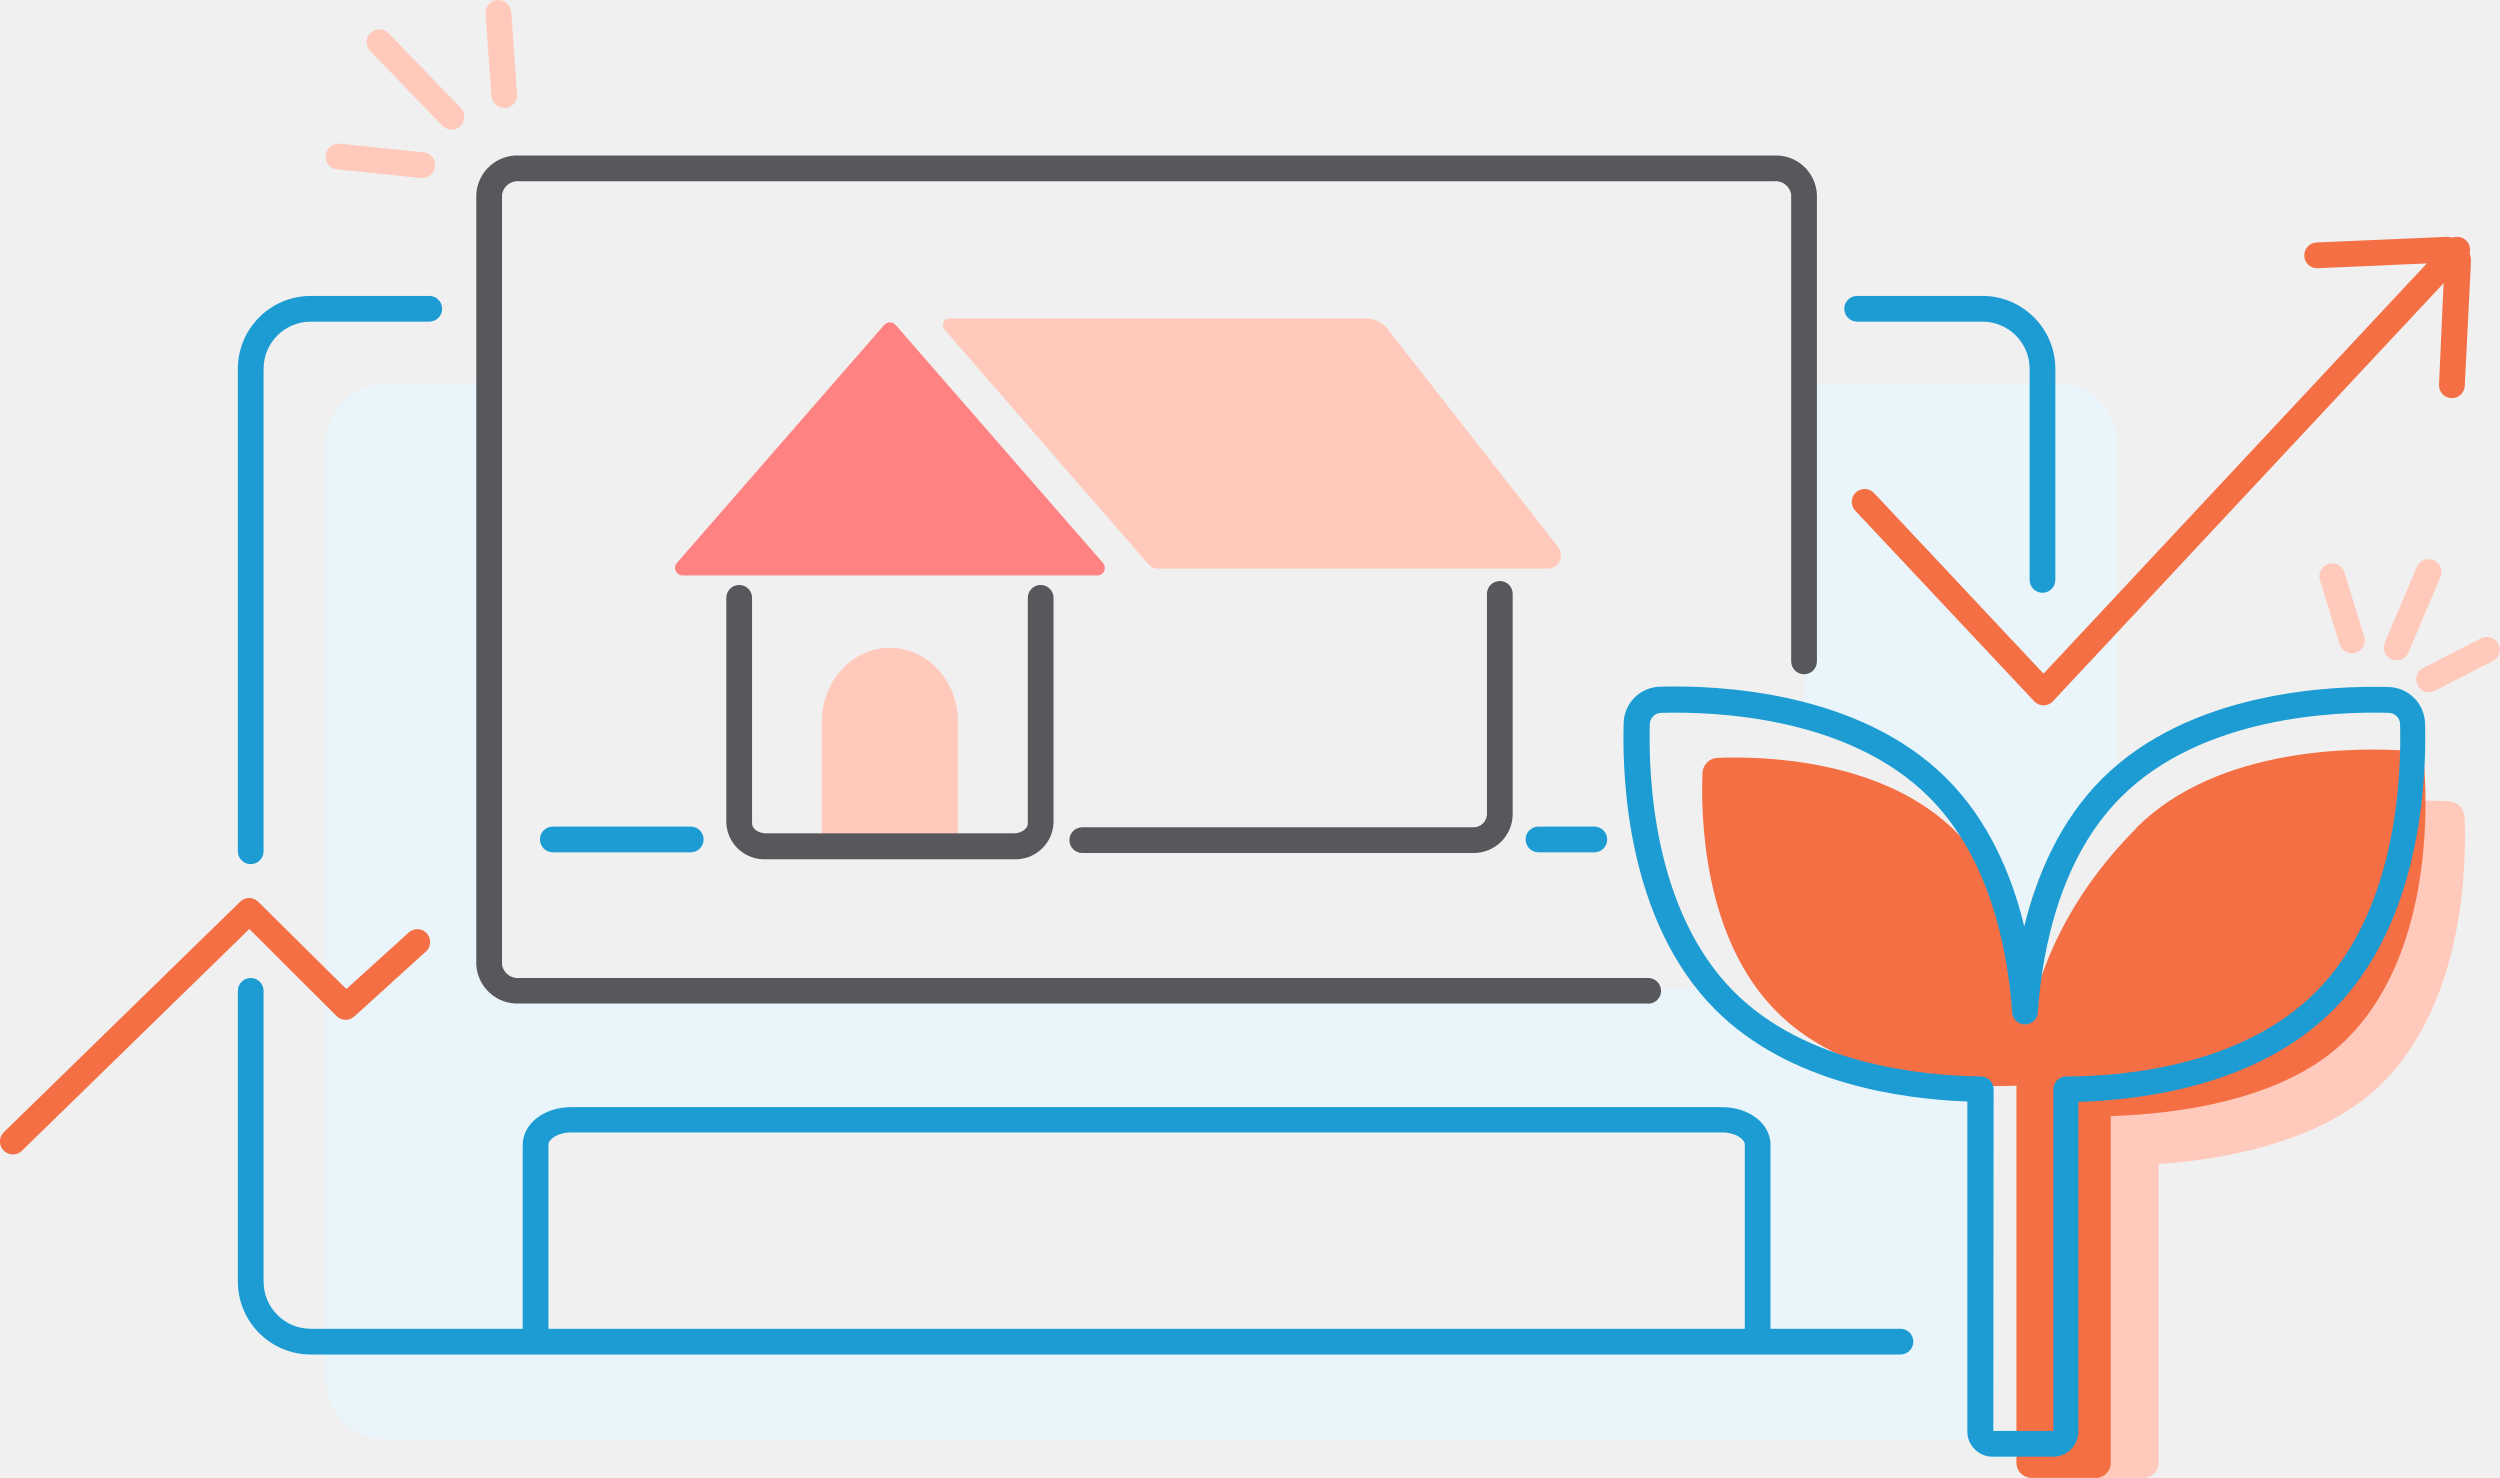
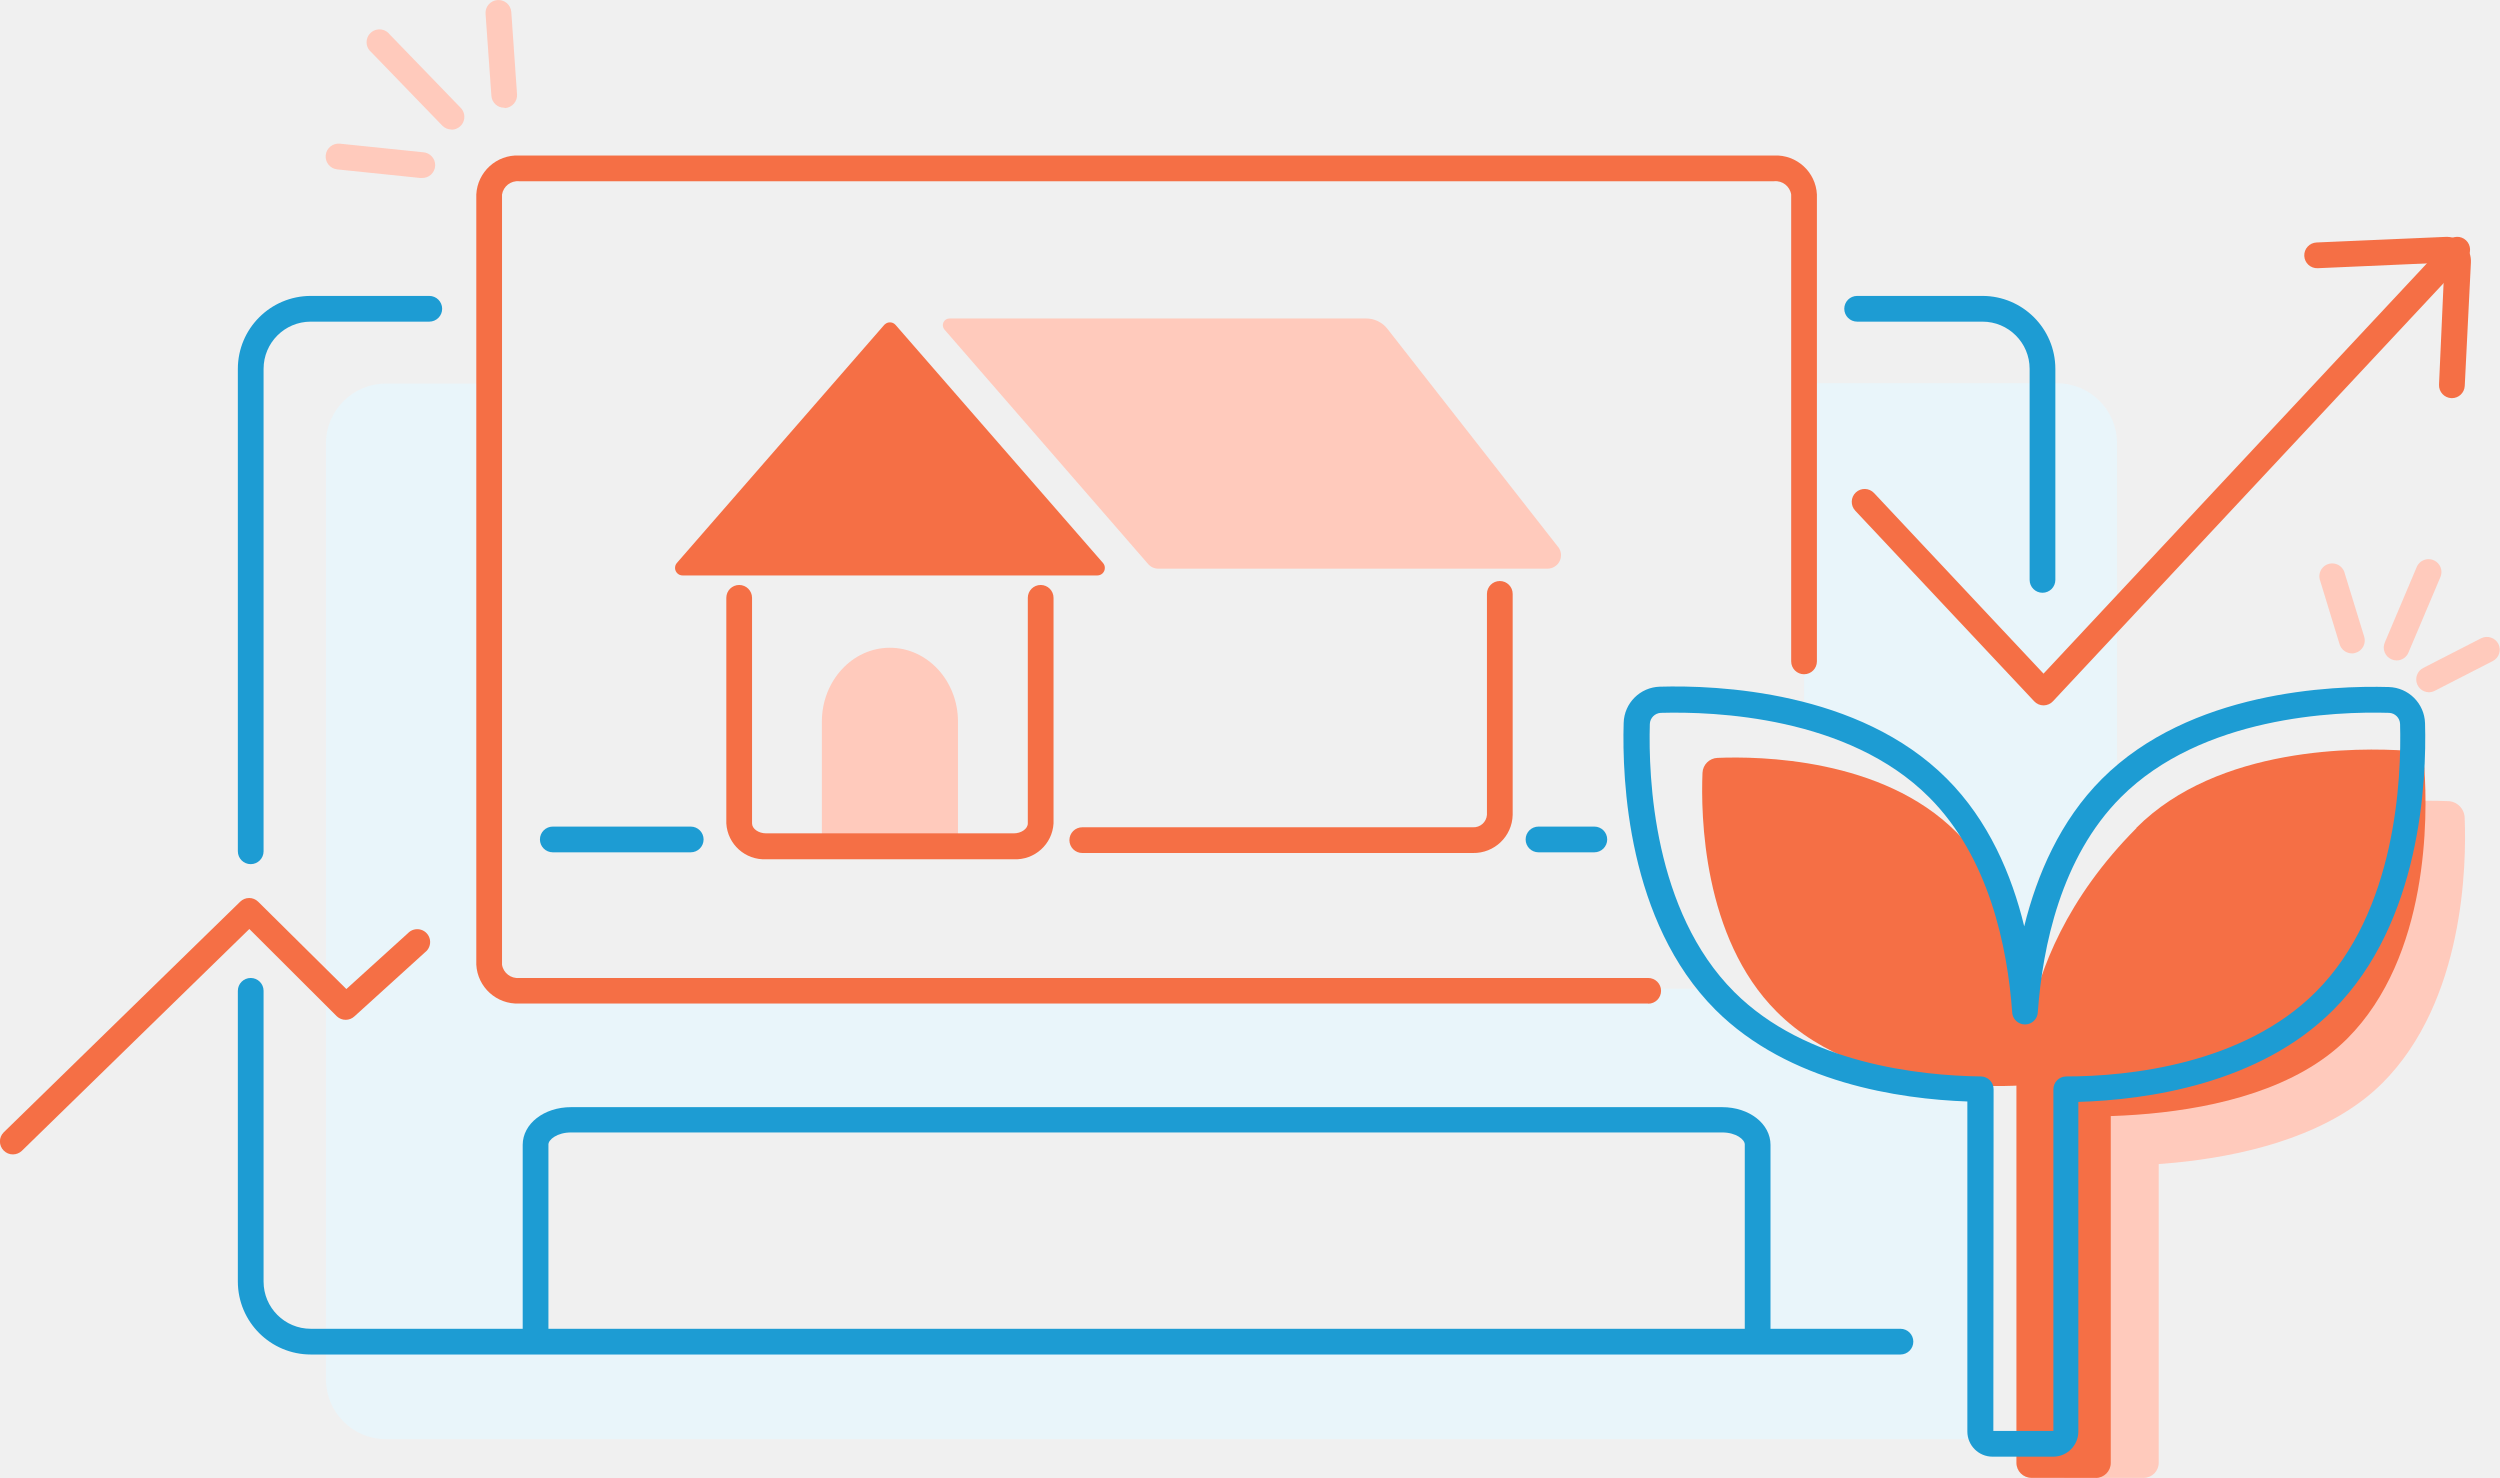
<svg xmlns="http://www.w3.org/2000/svg" id="Layer_1" data-name="Layer 1" viewBox="0 0 291.47 172.31">
  <defs>
-     <style>.cls-1{fill:#fff;}.cls-2{fill:#FFCABC;}.cls-3{mask:url(#mask);}.cls-4{fill:#E9F5FA;}.cls-5{fill:#ffcabc;}.cls-6{fill:#57575c;}.cls-7{fill:#1D9CD3;}.cls-8{fill:#ff8282;}.cls-9{fill:#F56F45;}.cls-10{fill:#1D9CD3;}</style>
+     <style>
+             .cls-1{fill:#fff;}.cls-2{fill:#FFCABC;}.cls-3{mask:url(#mask);}.cls-4{fill:#E9F5FA;}.cls-5{fill:#ffcabc;}.cls-6{fill:#F56F45;}.cls-7{fill:#1D9CD3;}.cls-8{fill:#F56F45;}.cls-9{fill:#F56F45;}.cls-10{fill:#1D9CD3;}
+         </style>
    <mask id="mask" x="-28.92" y="-24.63" width="350" height="218.75" maskUnits="userSpaceOnUse">
      <g id="b">
        <path id="a" class="cls-1" d="M-28.92,194.12h350V-24.63h-350Z" />
      </g>
    </mask>
  </defs>
  <path class="cls-2" d="M254.46,103c-16.25,16.34-13.41,32.77-13.41,32.77s25,2.18,36.7-9.49c9.59-9.59,9.82-25.56,9.6-30.93a2,2,0,0,0-2-1.95c-5.38-.22-21.37,0-30.94,9.6" />
  <path class="cls-2" d="M249.94,172.3h-9.26V130.12h11v40.43a1.75,1.75,0,0,1-1.75,1.75" />
  <g class="cls-3">
    <path class="cls-4" d="M211.33,84.23c10.61.77,18,13.11,18,13.11l.7,1.23a48.13,48.13,0,0,1,5,17.92c.53-7.2.87-14.94,7.79-21.86,1.52-1.52,2.28-3.2,4-4.28V51.68a7,7,0,0,0-7-7H210.33V83.89l1,.34m-6.41,72.19H62.44V133.48c0-1.6,1.86-2.9,4.14-2.9h134.2c2.29,0,4.14,1.3,4.14,2.9v23ZM230,161.33V127c-4.09,0-18.56-3.24-18.56-3.24-3.88-1.35-7.92-5.53-11.13-8.49l-.09,0H60.53A3.36,3.36,0,0,1,57,112V44.72H45a7,7,0,0,0-7,7V160.79a7,7,0,0,0,7,7H230.29s-.29-5.69-.29-6.43Z" />
  </g>
  <g class="cls-3">
    <path class="cls-5" d="M95.82,97.9V84.14c0-4.76,3.55-8.62,7.93-8.62s7.94,3.86,7.94,8.62V97.9" />
  </g>
  <g class="cls-3">
    <path class="cls-6" d="M192.16,117H60.53a4.79,4.79,0,0,1-5-4.54V22.68a4.79,4.79,0,0,1,5-4.55h146.3a4.79,4.79,0,0,1,5,4.55V77.11a1.5,1.5,0,0,1-3,0V22.68a1.84,1.84,0,0,0-2-1.55H60.53a1.85,1.85,0,0,0-2,1.55v89.8a1.85,1.85,0,0,0,2,1.54H192.16a1.5,1.5,0,0,1,0,3Z" />
  </g>
  <g class="cls-3">
    <path class="cls-7" d="M206.42,156.43h-3v-23c0-.57-1-1.4-2.64-1.4H66.58c-1.61,0-2.64.83-2.64,1.4v22.94h-3V133.48c0-2.46,2.48-4.4,5.64-4.4h134.2c3.17,0,5.64,1.94,5.64,4.4Z" />
  </g>
  <g class="cls-3">
    <path class="cls-7" d="M221.57,157.92H36.23a8.51,8.51,0,0,1-8.5-8.5v-33.9a1.5,1.5,0,0,1,3,0v33.9a5.5,5.5,0,0,0,5.5,5.5H221.57a1.5,1.5,0,0,1,0,3ZM29.23,100.75a1.5,1.5,0,0,1-1.5-1.5V43a8.51,8.51,0,0,1,8.5-8.5H50.05a1.5,1.5,0,0,1,0,3H36.23a5.5,5.5,0,0,0-5.5,5.5V99.25A1.5,1.5,0,0,1,29.23,100.75Zm208.9-31.64a1.5,1.5,0,0,1-1.5-1.5V43a5.5,5.5,0,0,0-5.5-5.5H216.52a1.5,1.5,0,0,1,0-3h14.61a8.51,8.51,0,0,1,8.5,8.5V67.61A1.5,1.5,0,0,1,238.13,69.11Z" />
  </g>
  <g class="cls-3">
    <path class="cls-6" d="M118.18,100.18H89.33A4.44,4.44,0,0,1,84.68,96V69.7a1.5,1.5,0,1,1,3,0V96c0,.63.76,1.16,1.65,1.16h28.85c.89,0,1.65-.53,1.65-1.16V69.7a1.5,1.5,0,0,1,3,0V96A4.44,4.44,0,0,1,118.18,100.18Zm53.54-.73H126.18a1.5,1.5,0,0,1,0-3h45.54A1.56,1.56,0,0,0,173.36,95V69.24a1.5,1.5,0,0,1,3,0V95A4.55,4.55,0,0,1,171.72,99.45Z" />
  </g>
  <g class="cls-3">
    <path class="cls-5" d="M181.65,63.76l-19.9-25.43a3.15,3.15,0,0,0-2.48-1.2H110.7a.78.78,0,0,0-.59,1.29l23.75,27.34a1.55,1.55,0,0,0,1.19.54h45.37a1.57,1.57,0,0,0,1.24-2.54" />
  </g>
  <g class="cls-3">
    <path class="cls-8" d="M103.09,37.88,78.91,65.64A.88.88,0,0,0,79,66.87a.87.87,0,0,0,.57.22h48.37a.87.87,0,0,0,.87-.88.86.86,0,0,0-.21-.57L104.41,37.88a.87.87,0,0,0-1.23-.08l-.09.08" />
  </g>
  <g class="cls-3">
    <path class="cls-9" d="M1.5,134.59a1.48,1.48,0,0,1-1.07-.45,1.5,1.5,0,0,1,0-2.12L28,105.13a1.49,1.49,0,0,1,2.1,0l10.28,10.18,7.17-6.5a1.5,1.5,0,1,1,2,2.22l-8.22,7.46a1.5,1.5,0,0,1-2.06,0L29.07,108.31,2.55,134.17A1.51,1.51,0,0,1,1.5,134.59ZM238.26,82.24a1.49,1.49,0,0,1-1.1-.48L216.3,59.54a1.5,1.5,0,0,1,2.19-2.06l19.76,21.06,47.14-50.45a1.49,1.49,0,0,1,2.12-.07,1.51,1.51,0,0,1,.07,2.12L239.35,81.76a1.51,1.51,0,0,1-1.09.48Z" />
  </g>
  <g class="cls-3">
    <path class="cls-9" d="M285.86,46.42h-.06a1.51,1.51,0,0,1-1.44-1.56L285,30.62l-14.78.65a1.5,1.5,0,0,1-.14-3l15-.65a2.83,2.83,0,0,1,3,2.71v.26L287.36,45A1.5,1.5,0,0,1,285.86,46.42Z" />
  </g>
  <g class="cls-3">
    <path class="cls-7" d="M185.88,99.37h-6.51a1.5,1.5,0,0,1,0-3h6.51a1.5,1.5,0,0,1,0,3Zm-105.35,0H64.45a1.5,1.5,0,1,1,0-3H80.53a1.5,1.5,0,0,1,0,3Z" />
  </g>
  <g class="cls-3">
    <path class="cls-9" d="M228.07,97c10.5,10.49,8.54,29.47,8.54,29.47s-19,2-29.48-8.53c-8.63-8.63-8.84-23-8.64-27.83a1.82,1.82,0,0,1,1.75-1.75c4.84-.2,19.2,0,27.83,8.64" />
  </g>
  <g class="cls-3">
    <path class="cls-9" d="M249.09,96.54c-16.25,16.34-12.88,33.3-12.88,33.3s25.77,2.93,37.44-8.74c9.59-9.59,9.39-26,9-31.52a2.23,2.23,0,0,0-2.06-2.06c-5.53-.37-21.95-.6-31.52,9" />
  </g>
  <g class="cls-3">
    <path class="cls-9" d="M244.35,172.3h-7.51a1.75,1.75,0,0,1-1.75-1.75V124.93h11v45.63a1.75,1.75,0,0,1-1.75,1.75" />
  </g>
  <g class="cls-3">
    <path class="cls-10" d="M239.4,169.83h-7.1a2.93,2.93,0,0,1-2.93-2.92V128.42c-7.85-.28-20.82-2.15-29.37-10.69-10.24-10.25-10.9-26.81-10.7-33.46a4.34,4.34,0,0,1,4.21-4.21c6.65-.19,23.21.46,33.45,10.71C231.84,95.64,234.55,102,236,108c1.48-6,4.19-12.32,9.06-17.19,10.25-10.25,26.81-10.9,33.46-10.71a4.35,4.35,0,0,1,4.21,4.21h0c.19,6.65-.46,23.21-10.71,33.45-8.64,8.65-21.76,10.47-29.71,10.71v38.48A2.93,2.93,0,0,1,239.4,169.83Zm-7-3h7V127a1.5,1.5,0,0,1,1.49-1.5c7.24,0,20.65-1.39,29.1-9.85,9.42-9.41,10-25,9.83-31.24h0a1.34,1.34,0,0,0-1.29-1.3c-6.26-.19-21.84.41-31.25,9.83-7,7-9.14,17.45-9.69,25a1.5,1.5,0,0,1-3,0c-.55-7.53-2.68-18-9.69-25-9.42-9.42-25-10-31.25-9.83a1.35,1.35,0,0,0-1.3,1.3c-.18,6.25.42,21.83,9.84,31.24,8.35,8.36,21.61,9.76,28.76,9.85a1.5,1.5,0,0,1,1.48,1.5Z" />
  </g>
  <g class="cls-3">
    <path class="cls-5" d="M49.11,20.75H49l-9.68-1a1.5,1.5,0,0,1,.31-3l9.68,1a1.5,1.5,0,0,1-.15,3Zm3.53-5.65a1.49,1.49,0,0,1-1.08-.46L43.27,6.07A1.5,1.5,0,1,1,45.42,4l8.3,8.58a1.5,1.5,0,0,1-1.08,2.54Zm6.14-2.54a1.49,1.49,0,0,1-1.49-1.39l-.68-9.56a1.5,1.5,0,1,1,3-.21L60.28,11a1.51,1.51,0,0,1-1.39,1.6Z" />
  </g>
  <g class="cls-3">
    <path class="cls-2" d="M283.19,80.71a1.5,1.5,0,0,1-.68-2.83l6.77-3.47a1.51,1.51,0,0,1,2,.66,1.49,1.49,0,0,1-.65,2l-6.77,3.47A1.55,1.55,0,0,1,283.19,80.71ZM279.43,77a1.51,1.51,0,0,1-.58-.12,1.49,1.49,0,0,1-.8-2l3.69-8.72a1.5,1.5,0,1,1,2.76,1.17l-3.69,8.72A1.49,1.49,0,0,1,279.43,77Zm-5.22-.82a1.52,1.52,0,0,1-1.44-1.06l-2.26-7.39a1.5,1.5,0,1,1,2.86-.88l2.27,7.39a1.5,1.5,0,0,1-1,1.87A1.39,1.39,0,0,1,274.21,76.19Z" />
  </g>
</svg>
